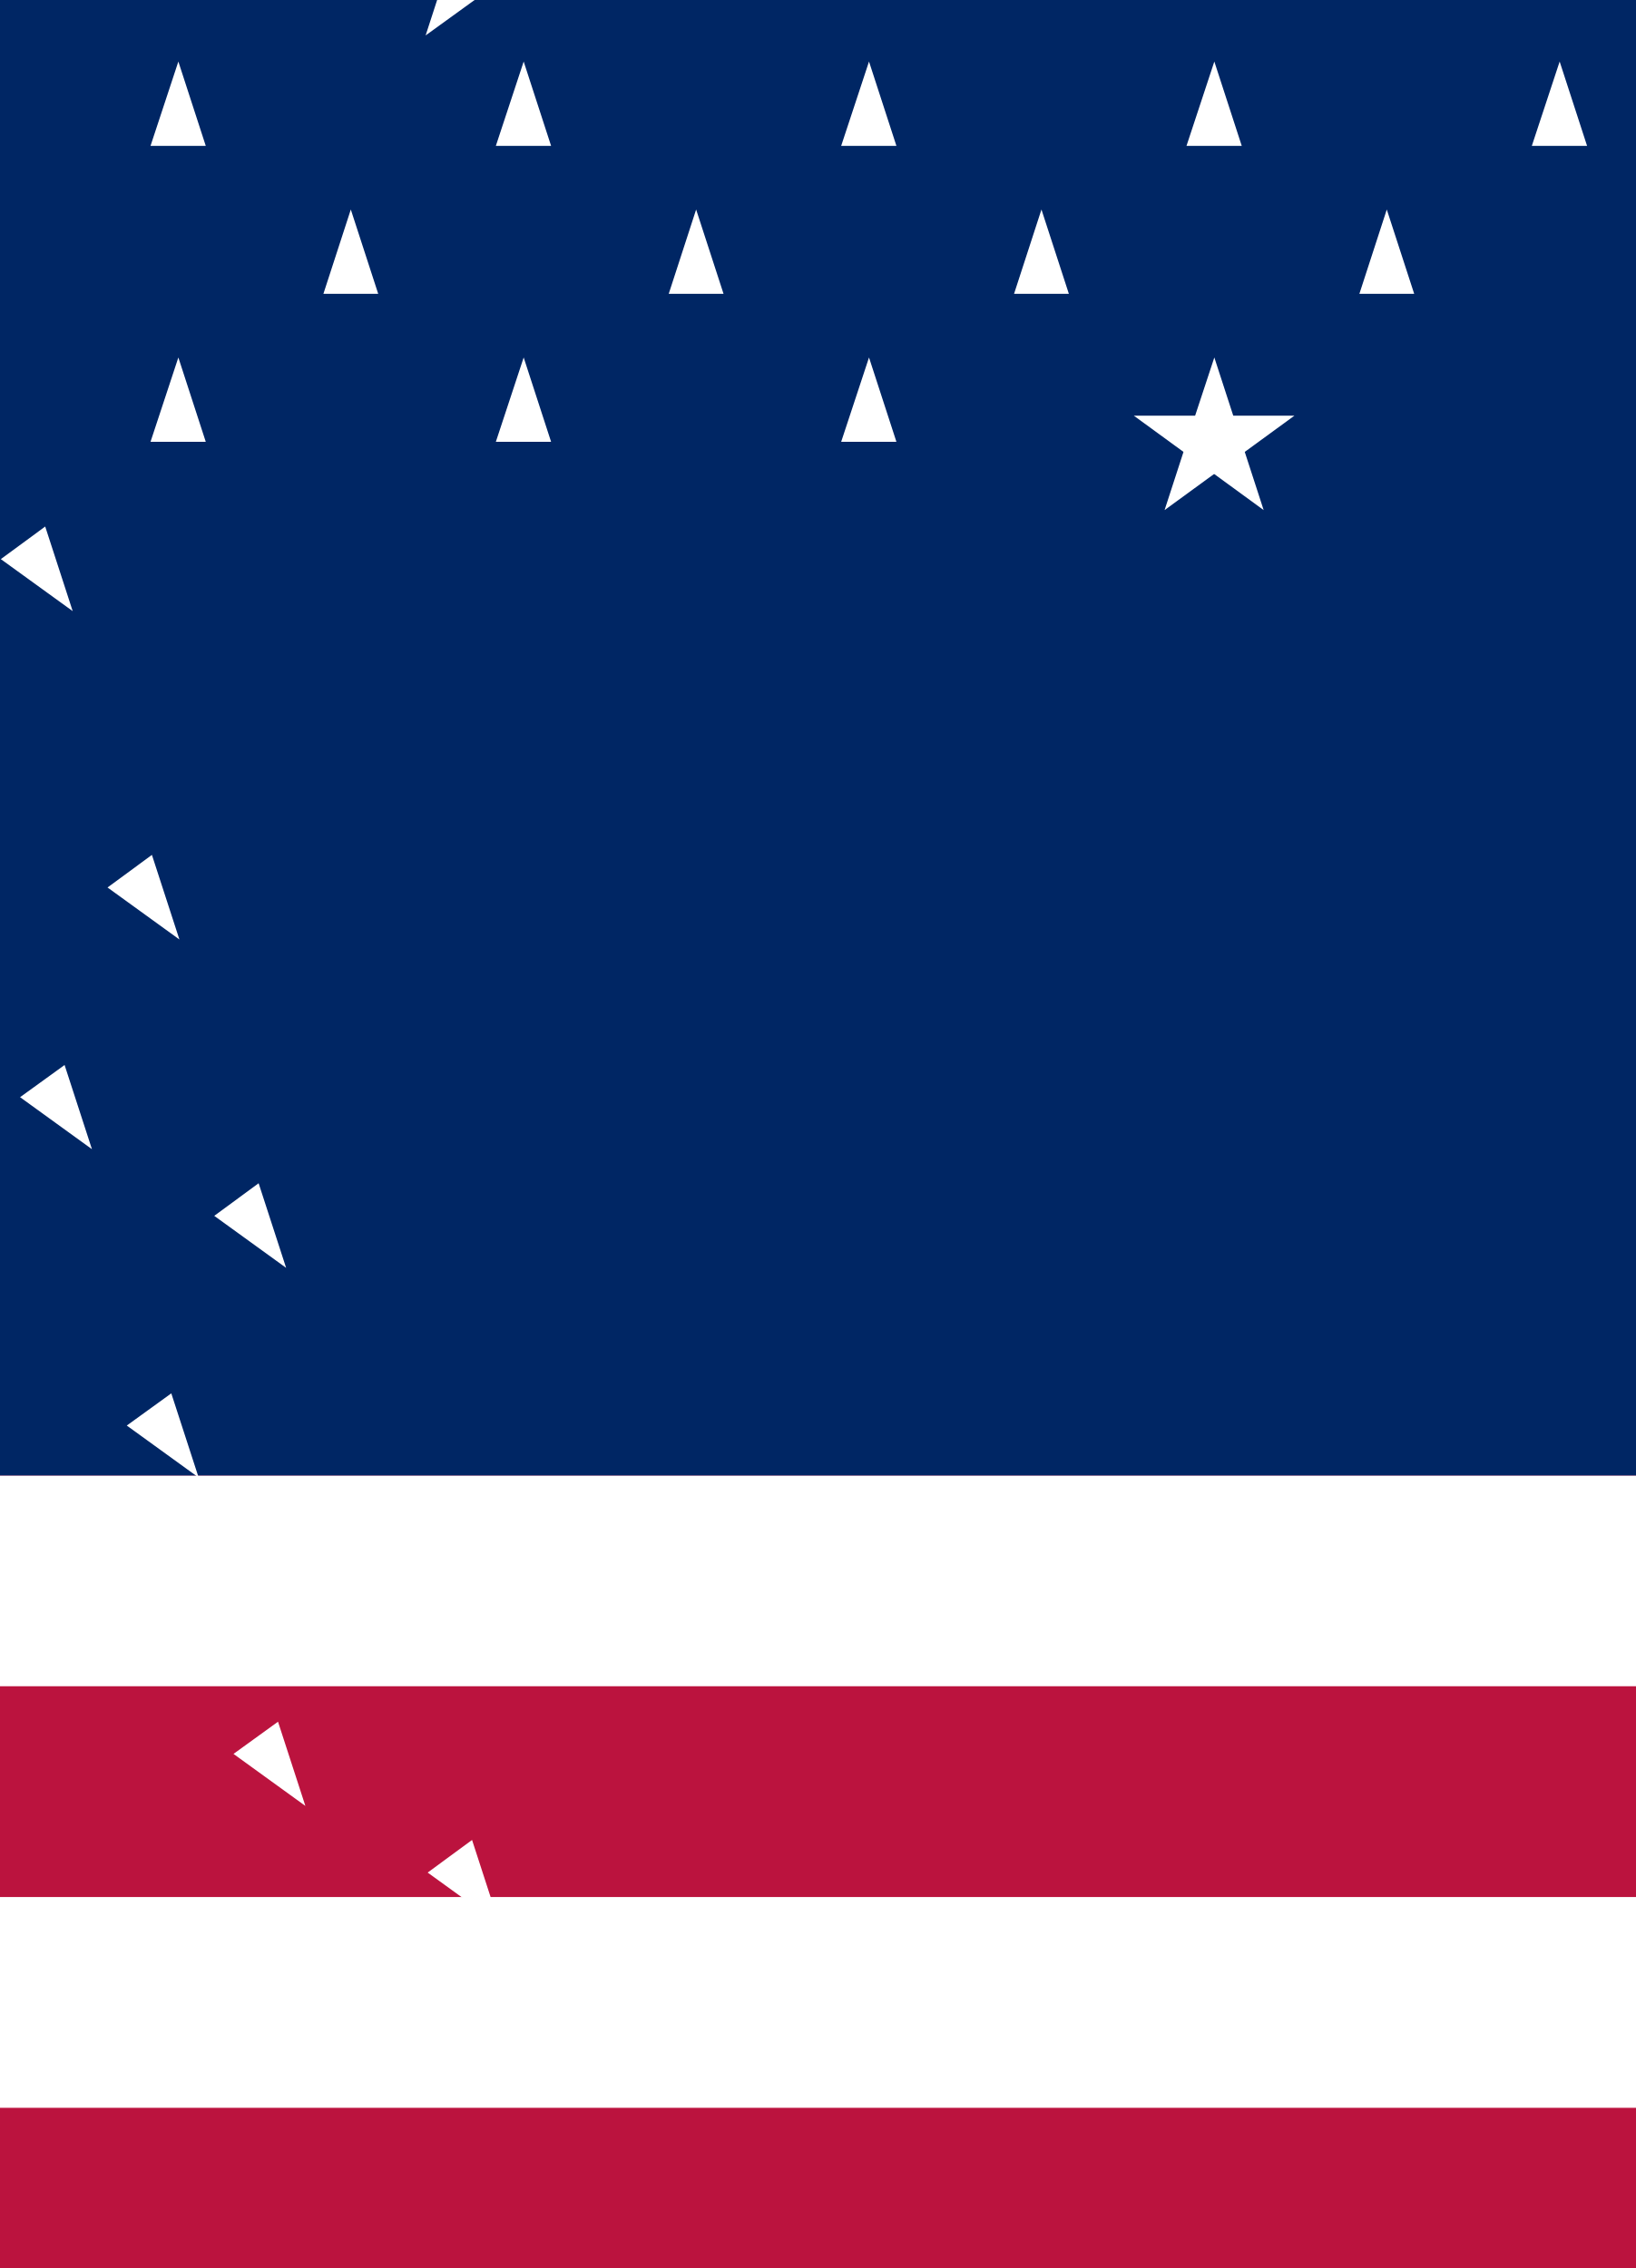
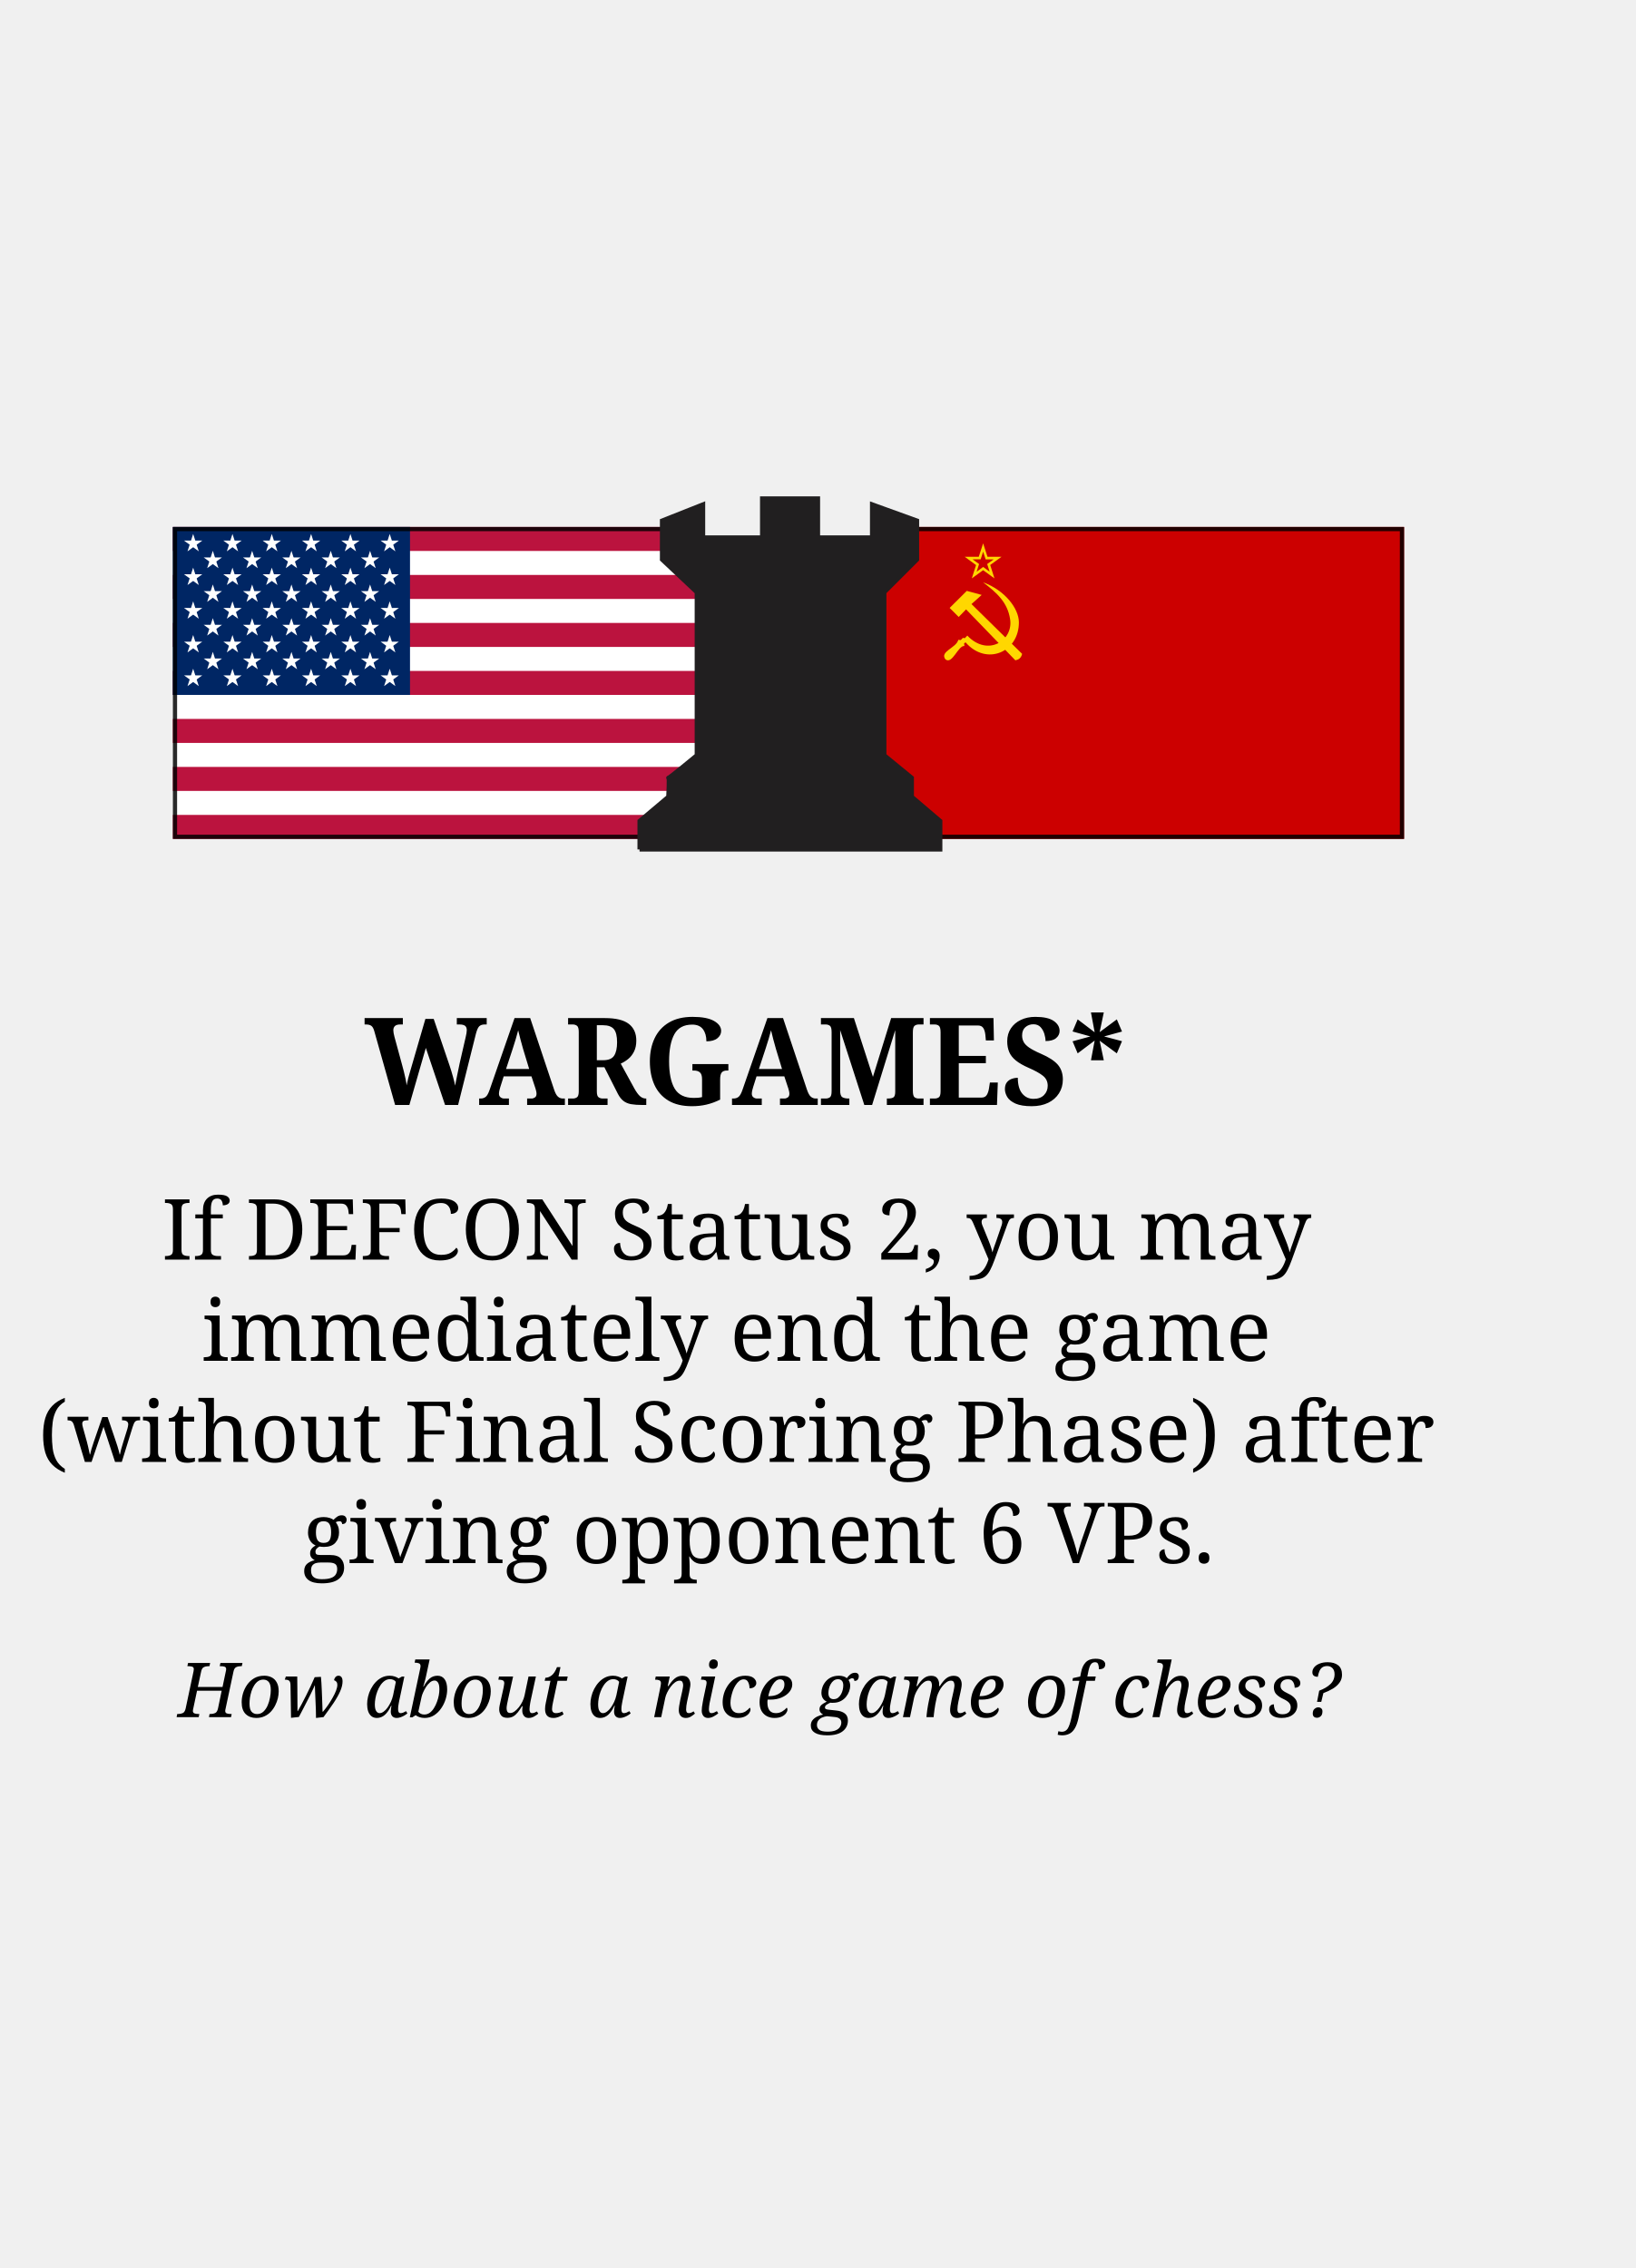
- <svg xmlns="http://www.w3.org/2000/svg" version="1.1" id="use39" x="0px" y="0px" viewBox="0 0 388 538" style="enable-background:new 0 0 388 538;" xml:space="preserve">
-   <style type="text/css">
- 	.st0{font-family:'STKaiti';}
- 	.st1{font-size:20px;}
- 	.st2{font-family:'STBaoliSC-Regular';}
- 	.st3{font-size:36px;}
- 	.st4{font-family:'AdobeSongStd-Light-GBpc-EUC-H';}
- 	.st5{font-size:18px;}
- 	.st6{fill:#FFFFFF;}
- 	.st7{fill:#BB133E;}
- 	.st8{fill:#002664;}
- 	.st9{opacity:0.837;fill:none;stroke:#000000;enable-background:new    ;}
- 	.st10{fill:#CC0000;}
- 	.st11{fill:#FFD700;}
- 	.st12{fill:#211F20;stroke:#211F20;}
- </style>
-   <g id="图层_2">
- </g>
-   <g id="svg2">
-     <text transform="matrix(1 0 0 1 79.38 298.7951)" class="st0 st1">如果核危机状态在等级2，</text>
-     <text transform="matrix(1 0 0 1 106.8299 322.7951)" class="st0 st1">你可以给对手6VP后</text>
-     <text transform="matrix(1 0 0 1 134.0001 346.7951)" class="st0 st1">立即结束游戏</text>
-     <text transform="matrix(1 0 0 1 73.9998 370.7951)" class="st0 st1">（不经过结局计分阶段）。</text>
-     <text transform="matrix(0.94 0 0 1 117.8591 262.1147)" class="st2 st3">战争游戏*</text>
-     <text transform="matrix(1 0 0 1 94.9998 407.3315)" class="st4 st5">来一场精彩对弈怎么样？</text>
-     <g>
-       <g>
-         <rect id="rect51" x="0" y="0" class="st6" width="1098.9" height="650" />
-         <g id="use53" transform="scale(0.8613087,1)">
-           <rect id="stripe" y="0" class="st7" width="1063.7" height="50" />
-         </g>
-         <g id="use55">
-           <rect id="stripe_1_" x="0" y="100" class="st7" width="1235" height="50" />
-         </g>
-         <g id="use57">
-           <rect id="stripe_2_" x="0" y="200" class="st7" width="1235" height="50" />
-         </g>
-         <g id="use59">
-           <rect id="stripe_3_" x="0" y="300" class="st7" width="1235" height="50" />
-         </g>
-         <g id="use61">
-           <rect id="stripe_4_" x="0" y="400" class="st7" width="1235" height="50" />
-         </g>
-         <g id="use63">
-           <rect id="stripe_5_" x="0" y="500" class="st7" width="1235" height="50" />
-         </g>
-         <g id="use65">
-           <rect id="stripe_6_" x="0" y="600" class="st7" width="1235" height="50" />
-         </g>
-         <rect id="rect67" x="0" y="0" class="st8" width="494" height="350" />
-         <g>
-           <g>
-             <g>
-               <g>
-                 <g>
-                   <g>
-                     <g>
-                       <g>
-                         <g>
-                           <g id="star">
-                             <g id="use8" transform="matrix(-0.809017,-0.5877853,0.5877853,-0.809017,0,0)">
-                               <polygon id="abpt" class="st6" points="47.5,38.4 30.5,50.8 37,30.8               " />
-                             </g>
-                             <g id="use10" transform="matrix(0.309017,-0.9510565,0.9510565,0.309017,0,0)">
-                               <polygon id="abpt_1_" class="st6" points="40.2,40.8 23.2,28.4 44.3,28.4               " />
-                             </g>
-                             <g id="use12">
-                               <polygon id="abpt_2_" class="st6" points="35.7,34.6 42.3,14.6 48.8,34.6               " />
-                             </g>
-                             <g id="use14" transform="matrix(0.309017,0.9510565,-0.9510565,0.309017,0,0)">
-                               <polygon id="abpt_3_" class="st6" points="40.2,28.4 61.3,28.4 44.3,40.8               " />
-                             </g>
-                             <g id="use19" transform="matrix(-0.809017,0.5877853,-0.5877853,-0.809017,0,0)">
-                               <polygon id="abpt_4_" class="st6" points="47.5,30.8 54,50.8 37,38.4               " />
-                             </g>
-                           </g>
-                           <g>
-                             <g id="star_1_">
-                               <g id="use8_1_" transform="matrix(-0.809017,-0.5877853,0.5877853,-0.809017,0,0)">
-                                 <polygon id="abpt_5_" class="st6" points="129.4,38.4 112.4,50.8 118.9,30.8                " />
-                               </g>
-                               <g id="use10_1_" transform="matrix(0.309017,-0.9510565,0.9510565,0.309017,0,0)">
-                                 <polygon id="abpt_6_" class="st6" points="122.1,40.8 105.1,28.4 126.2,28.4                " />
-                               </g>
-                               <g id="use12_1_">
-                                 <polygon id="abpt_7_" class="st6" points="117.6,34.6 124.2,14.6 130.7,34.6                " />
-                               </g>
-                               <g id="use14_1_" transform="matrix(0.309017,0.9510565,-0.9510565,0.309017,0,0)">
-                                 <polygon id="abpt_8_" class="st6" points="122.1,28.4 143.2,28.4 126.2,40.8                " />
-                               </g>
-                               <g id="use21" transform="matrix(-0.809017,0.5877853,-0.5877853,-0.809017,0,0)">
-                                 <polygon id="abpt_9_" class="st6" points="129.4,30.8 135.9,50.8 118.9,38.4                " />
-                               </g>
-                             </g>
-                             <g>
-                               <g id="star_2_">
-                                 <g id="use8_2_" transform="matrix(-0.809017,-0.5877853,0.5877853,-0.809017,0,0)">
-                                   <polygon id="abpt_10_" class="st6" points="211.3,38.4 194.3,50.8 200.8,30.8                 " />
-                                 </g>
-                                 <g id="use10_2_" transform="matrix(0.309017,-0.9510565,0.9510565,0.309017,0,0)">
-                                   <polygon id="abpt_11_" class="st6" points="204,40.8 187,28.4 208.1,28.4                 " />
-                                 </g>
-                                 <g id="use12_2_">
-                                   <polygon id="abpt_12_" class="st6" points="199.5,34.6 206.1,14.6 212.6,34.6                 " />
-                                 </g>
-                                 <g id="use14_2_" transform="matrix(0.309017,0.9510565,-0.9510565,0.309017,0,0)">
-                                   <polygon id="abpt_13_" class="st6" points="204,28.4 225.1,28.4 208.1,40.8                 " />
-                                 </g>
-                                 <g id="use23" transform="matrix(-0.809017,0.5877853,-0.5877853,-0.809017,0,0)">
-                                   <polygon id="abpt_14_" class="st6" points="211.3,30.8 217.8,50.8 200.8,38.4                 " />
-                                 </g>
-                               </g>
-                               <g>
-                                 <g id="star_3_">
-                                   <g id="use8_3_" transform="matrix(-0.809017,-0.5877853,0.5877853,-0.809017,0,0)">
-                                     <polygon id="abpt_15_" class="st6" points="293.2,38.4 276.2,50.8 282.7,30.8                  " />
-                                   </g>
-                                   <g id="use10_3_" transform="matrix(0.309017,-0.9510565,0.9510565,0.309017,0,0)">
-                                     <polygon id="abpt_16_" class="st6" points="285.9,40.8 268.9,28.4 290,28.4                  " />
-                                   </g>
-                                   <g id="use12_3_">
-                                     <polygon id="abpt_17_" class="st6" points="281.4,34.6 288,14.6 294.5,34.6                  " />
-                                   </g>
-                                   <g id="use14_3_" transform="matrix(0.309017,0.9510565,-0.9510565,0.309017,0,0)">
-                                     <polygon id="abpt_18_" class="st6" points="285.9,28.4 307,28.4 290,40.8                  " />
-                                   </g>
-                                   <g id="use25" transform="matrix(-0.809017,0.5877853,-0.5877853,-0.809017,0,0)">
-                                     <polygon id="abpt_19_" class="st6" points="293.2,30.8 299.7,50.8 282.7,38.4                  " />
-                                   </g>
-                                 </g>
-                                 <g id="abs5">
-                                   <g id="star_4_">
-                                     <g id="use8_4_" transform="matrix(-0.809017,-0.5877853,0.5877853,-0.809017,0,0)">
-                                       <polygon id="abpt_20_" class="st6" points="375.1,38.4 358.1,50.8 364.6,30.8                   " />
-                                     </g>
-                                     <g id="use10_4_" transform="matrix(0.309017,-0.9510565,0.9510565,0.309017,0,0)">
-                                       <polygon id="abpt_21_" class="st6" points="367.8,40.8 350.8,28.4 371.9,28.4                   " />
-                                     </g>
-                                     <g id="use12_4_">
-                                       <polygon id="abpt_22_" class="st6" points="363.3,34.6 369.9,14.6 376.4,34.6                   " />
-                                     </g>
-                                     <g id="use14_4_" transform="matrix(0.309017,0.9510565,-0.9510565,0.309017,0,0)">
-                                       <polygon id="abpt_23_" class="st6" points="367.8,28.4 388.9,28.4 371.9,40.8                   " />
-                                     </g>
-                                     <g id="use30" transform="matrix(-0.809017,0.5877853,-0.5877853,-0.809017,0,0)">
-                                       <polygon id="abpt_24_" class="st6" points="375.1,30.8 381.6,50.8 364.6,38.4                   " />
-                                     </g>
-                                   </g>
-                                 </g>
-                                 <g id="abs6">
-                                   <g id="star_5_">
-                                     <g id="use8_5_" transform="matrix(-0.809017,-0.5877853,0.5877853,-0.809017,0,0)">
-                                       <polygon id="abpt_25_" class="st6" points="457,38.4 440,50.8 446.5,30.8                   " />
-                                     </g>
-                                     <g id="use10_5_" transform="matrix(0.309017,-0.9510565,0.9510565,0.309017,0,0)">
-                                       <polygon id="abpt_26_" class="st6" points="449.7,40.8 432.7,28.4 453.8,28.4                   " />
-                                     </g>
-                                     <g id="use12_5_">
-                                       <polygon id="abpt_27_" class="st6" points="445.2,34.6 451.8,14.6 458.3,34.6                   " />
-                                     </g>
-                                     <g id="use14_5_" transform="matrix(0.309017,0.9510565,-0.9510565,0.309017,0,0)">
-                                       <polygon id="abpt_28_" class="st6" points="449.7,28.4 470.8,28.4 453.8,40.8                   " />
-                                     </g>
-                                     <g id="use35" transform="matrix(-0.809017,0.5877853,-0.5877853,-0.809017,0,0)">
-                                       <polygon id="abpt_29_" class="st6" points="457,30.8 463.5,50.8 446.5,38.4                   " />
-                                     </g>
-                                   </g>
-                                 </g>
-                                 <g>
-                                   <g>
-                                     <g>
-                                       <g id="star_6_">
-                                         <g id="use8_6_" transform="matrix(-0.809017,-0.5877853,0.5877853,-0.809017,0,0)">
-                                           <polygon id="abpt_30_" class="st6" points="88.5,73.5 71.4,85.9 77.9,65.9                     " />
-                                         </g>
-                                         <g id="use10_6_" transform="matrix(0.309017,-0.9510565,0.9510565,0.309017,0,0)">
-                                           <polygon id="abpt_31_" class="st6" points="81.2,75.9 64.2,63.5 85.2,63.5                     " />
-                                         </g>
-                                         <g id="use12_6_">
-                                           <polygon id="abpt_32_" class="st6" points="76.7,69.7 83.2,49.7 89.7,69.7                     " />
-                                         </g>
-                                         <g id="use14_6_" transform="matrix(0.309017,0.9510565,-0.9510565,0.309017,0,0)">
-                                           <polygon id="abpt_33_" class="st6" points="81.2,63.5 102.2,63.5 85.2,75.9                     " />
-                                         </g>
-                                         <g id="use19_1_" transform="matrix(-0.809017,0.5877853,-0.5877853,-0.809017,0,0)">
-                                           <polygon id="abpt_34_" class="st6" points="88.5,65.9 95,85.9 77.9,73.5                     " />
-                                         </g>
-                                       </g>
-                                       <g>
-                                         <g id="star_7_">
-                                           <g id="use8_7_" transform="matrix(-0.809017,-0.5877853,0.5877853,-0.809017,0,0)">
-                                             <polygon id="abpt_35_" class="st6" points="170.4,73.5 153.3,85.9 159.8,65.9                      " />
-                                           </g>
-                                           <g id="use10_7_" transform="matrix(0.309017,-0.9510565,0.9510565,0.309017,0,0)">
-                                             <polygon id="abpt_36_" class="st6" points="163.1,75.9 146.1,63.5 167.1,63.5                      " />
-                                           </g>
-                                           <g id="use12_7_">
-                                             <polygon id="abpt_37_" class="st6" points="158.6,69.7 165.1,49.7 171.6,69.7                      " />
-                                           </g>
-                                           <g id="use14_7_" transform="matrix(0.309017,0.9510565,-0.9510565,0.309017,0,0)">
-                                             <polygon id="abpt_38_" class="st6" points="163.1,63.5 184.1,63.5 167.1,75.9                      " />
-                                           </g>
-                                           <g id="use21_1_" transform="matrix(-0.809017,0.5877853,-0.5877853,-0.809017,0,0)">
-                                             <polygon id="abpt_39_" class="st6" points="170.4,65.9 176.9,85.9 159.8,73.5                      " />
-                                           </g>
-                                         </g>
-                                         <g>
-                                           <g id="star_8_">
-                                             <g id="use8_8_" transform="matrix(-0.809017,-0.5877853,0.5877853,-0.809017,0,0)">
-                                               <polygon id="abpt_40_" class="st6" points="252.3,73.5 235.2,85.9 241.7,65.9                       " />
-                                             </g>
-                                             <g id="use10_8_" transform="matrix(0.309017,-0.9510565,0.9510565,0.309017,0,0)">
-                                               <polygon id="abpt_41_" class="st6" points="245,75.9 228,63.5 249,63.5                       " />
-                                             </g>
-                                             <g id="use12_8_">
-                                               <polygon id="abpt_42_" class="st6" points="240.5,69.7 247,49.7 253.5,69.7                       " />
-                                             </g>
-                                             <g id="use14_8_" transform="matrix(0.309017,0.9510565,-0.9510565,0.309017,0,0)">
-                                               <polygon id="abpt_43_" class="st6" points="245,63.5 266,63.5 249,75.9                       " />
-                                             </g>
-                                             <g id="use23_1_" transform="matrix(-0.809017,0.5877853,-0.5877853,-0.809017,0,0)">
-                                               <polygon id="abpt_44_" class="st6" points="252.3,65.9 258.8,85.9 241.7,73.5                       " />
-                                             </g>
-                                           </g>
-                                           <g>
-                                             <g id="star_9_">
-                                               <g id="use8_9_" transform="matrix(-0.809017,-0.5877853,0.5877853,-0.809017,0,0)">
-                                                 <polygon id="abpt_45_" class="st6" points="334.2,73.5 317.1,85.9 323.6,65.9                        " />
-                                               </g>
-                                               <g id="use10_9_" transform="matrix(0.309017,-0.9510565,0.9510565,0.309017,0,0)">
-                                                 <polygon id="abpt_46_" class="st6" points="326.9,75.9 309.9,63.5 330.9,63.5                        " />
-                                               </g>
-                                               <g id="use12_9_">
-                                                 <polygon id="abpt_47_" class="st6" points="322.4,69.7 328.9,49.7 335.4,69.7                        " />
-                                               </g>
-                                               <g id="use14_9_" transform="matrix(0.309017,0.9510565,-0.9510565,0.309017,0,0)">
-                                                 <polygon id="abpt_48_" class="st6" points="326.9,63.5 347.9,63.5 330.9,75.9                        " />
-                                               </g>
-                                               <g id="use25_1_" transform="matrix(-0.809017,0.5877853,-0.5877853,-0.809017,0,0)">
-                                                 <polygon id="abpt_49_" class="st6" points="334.2,65.9 340.7,85.9 323.6,73.5                        " />
-                                               </g>
-                                             </g>
-                                             <g id="abs5_1_">
-                                               <g id="star_10_">
-                                                 <g id="use8_10_" transform="matrix(-0.809017,-0.5877853,0.5877853,-0.809017,0,0)">
-                                                   <polygon id="abpt_50_" class="st6" points="416.1,73.5 399,85.9 405.5,65.9                         " />
-                                                 </g>
-                                                 <g id="use10_10_" transform="matrix(0.309017,-0.9510565,0.9510565,0.309017,0,0)">
-                                                   <polygon id="abpt_51_" class="st6" points="408.8,75.9 391.8,63.5 412.8,63.5                         " />
-                                                 </g>
-                                                 <g id="use12_10_">
-                                                   <polygon id="abpt_52_" class="st6" points="404.3,69.7 410.8,49.7 417.3,69.7                         " />
-                                                 </g>
-                                                 <g id="use14_10_" transform="matrix(0.309017,0.9510565,-0.9510565,0.309017,0,0)">
-                                                   <polygon id="abpt_53_" class="st6" points="408.8,63.5 429.8,63.5 412.8,75.9                         " />
-                                                 </g>
-                                                 <g id="use37" transform="matrix(-0.809017,0.5877853,-0.5877853,-0.809017,0,0)">
-                                                   <polygon id="abpt_54_" class="st6" points="416.1,65.9 422.6,85.9 405.5,73.5                         " />
-                                                 </g>
-                                               </g>
-                                             </g>
-                                             <g>
-                                               <g>
-                                                 <g>
-                                                   <g>
-                                                     <g>
-                                                       <g id="star_11_">
-                                                         <g id="use8_11_" transform="matrix(-0.809017,-0.5877853,0.5877853,-0.809017,0,0)">
-                                                           <polygon id="abpt_55_" class="st6" points="47.5,108.6 30.5,121 37,101                                                           " />
-                                                         </g>
-                                                         <g id="use10_11_" transform="matrix(0.309017,-0.9510565,0.9510565,0.309017,0,0)">
-                                                           <polygon id="abpt_56_" class="st6" points="40.2,111 23.2,98.6 44.3,98.6                                                           " />
-                                                         </g>
-                                                         <g id="use12_11_">
-                                                           <polygon id="abpt_57_" class="st6" points="35.7,104.8 42.3,84.8 48.8,104.8                                                           " />
-                                                         </g>
-                                                         <g id="use14_11_" transform="matrix(0.309017,0.9510565,-0.9510565,0.309017,0,0)">
-                                                           <polygon id="abpt_58_" class="st6" points="40.2,98.6 61.3,98.6 44.3,111                                                           " />
-                                                         </g>
-                                                         <g id="use19_2_" transform="matrix(-0.809017,0.5877853,-0.5877853,-0.809017,0,0)">
-                                                           <polygon id="abpt_59_" class="st6" points="47.5,101 54,121 37,108.6                             " />
-                                                         </g>
-                                                       </g>
-                                                       <g id="abx4">
-                                                         <g id="star_12_">
-                                                           <g id="use8_12_" transform="matrix(-0.809017,-0.5877853,0.5877853,-0.809017,0,0)">
-                                                             <polygon id="abpt_60_" class="st6" points="129.4,108.6 112.4,121 118.9,101                                                             " />
-                                                           </g>
-                                                           <g id="use10_12_" transform="matrix(0.309017,-0.9510565,0.9510565,0.309017,0,0)">
-                                                             <polygon id="abpt_61_" class="st6" points="122.1,111 105.1,98.6 126.2,98.6                                                             " />
-                                                           </g>
-                                                           <g id="use12_12_">
-                                                             <polygon id="abpt_62_" class="st6" points="117.6,104.8 124.2,84.8 130.7,104.8                                                             " />
-                                                           </g>
-                                                           <g id="use14_12_" transform="matrix(0.309017,0.9510565,-0.9510565,0.309017,0,0)">
-                                                             <polygon id="abpt_63_" class="st6" points="122.1,98.6 143.2,98.6 126.2,111                                                             " />
-                                                           </g>
-                                                           <g id="use21_2_" transform="matrix(-0.809017,0.5877853,-0.5877853,-0.809017,0,0)">
-                                                             <polygon id="abpt_64_" class="st6" points="129.4,101 135.9,121 118.9,108.6                                                             " />
-                                                           </g>
-                                                         </g>
-                                                         <g id="use35_1_">
-                                                           <g id="star_13_">
-                                                             <g id="use8_13_" transform="matrix(-0.809017,-0.5877853,0.5877853,-0.809017,0,0)">
-                                                               <polygon id="abpt_65_" class="st6" points="211.3,108.6 194.3,121 200.8,101                                                               " />
-                                                             </g>
-                                                             <g id="use10_13_" transform="matrix(0.309017,-0.9510565,0.9510565,0.309017,0,0)">
-                                                               <polygon id="abpt_66_" class="st6" points="204,111 187,98.6 208.1,98.6                                                               " />
-                                                             </g>
-                                                             <g id="use12_13_">
-                                                               <polygon id="abpt_67_" class="st6" points="199.5,104.8 206.1,84.8 212.6,104.8                                                               " />
-                                                             </g>
-                                                             <g id="use14_13_" transform="matrix(0.309017,0.9510565,-0.9510565,0.309017,0,0)">
-                                                               <polygon id="abpt_68_" class="st6" points="204,98.6 225.1,98.6 208.1,111                                                               " />
-                                                             </g>
-                                                             <g id="use23_2_" transform="matrix(-0.809017,0.5877853,-0.5877853,-0.809017,0,0)">
-                                                               <polygon id="abpt_69_" class="st6" points="211.3,101 217.8,121 200.8,108.6                                                               " />
-                                                             </g>
-                                                           </g>
-                                                           <g id="use27">
-                                                             <g id="star_14_">
-                                                               <polygon id="abpt_70_" class="st6" points="293.2,108.6 276.2,121 282.7,101                                                               " />
-                                                               <polygon id="abpt_71_" class="st6" points="285.9,111 268.9,98.6 290,98.6                                                               " />
-                                                               <polygon id="abpt_72_" class="st6" points="281.4,104.8 288,84.8 294.5,104.8                                                               " />
-                                                               <polygon id="abpt_73_" class="st6" points="285.9,98.6 307,98.6 290,111                                                               " />
-                                                               <polygon id="abpt_74_" class="st6" points="293.2,101 299.7,121 282.7,108.6                                                               " />
-                                                             </g>
-                                                             <g id="abs5_2_">
- 																													</g>
-                                                           </g>
-                                                           <g id="use30_1_">
-                                                             <g id="star_15_">
-                                                               <polygon id="abpt_75_" class="st6" points="457,108.6 440,121 446.5,101                                                               " />
-                                                               <polygon id="abpt_76_" class="st6" points="449.7,111 432.7,98.6 453.8,98.6                                                               " />
-                                                               <polygon id="abpt_77_" class="st6" points="445.2,104.8 451.8,84.8 458.3,104.8                                                               " />
-                                                               <polygon id="abpt_78_" class="st6" points="449.7,98.6 470.8,98.6 453.8,111                                                               " />
-                                                               <polygon id="abpt_79_" class="st6" points="457,101 463.5,121 446.5,108.6                                                               " />
-                                                             </g>
-                                                           </g>
-                                                           <g id="use23_3_">
-                                                             <g id="use27_1_">
- 																													</g>
-                                                           </g>
-                                                           <g id="use48">
-                                                             <g id="use41">
- 																													</g>
-                                                             <g id="use37_1_">
- 																													</g>
-                                                           </g>
-                                                         </g>
-                                                         <rect id="rect5795" x="27222" y="81750.1" class="st9" width="80600.1" height="47450.1" />
-                                                       </g>
-                                                       <g id="g6610">
-                                                         <g id="g5789" transform="matrix(0.2466667,0,0,0.2466667,208.5,124.5)">
-                                                           <rect id="rect4" x="548264.2" y="329596.6" class="st10" width="329391.9" height="195000" />
-                                                           <path id="hammer" class="st11" d="M593651.8,380214.1l5655,5655l4615-4745                              c10270,10595,20540,21255,30810,31850c2275-520,3510-1430,4225-4030l-31655-31135l6370-5720l-9295-2535                              L593651.8,380214.1L593651.8,380214.1z" />
-                                                           <path id="star-9" class="st11" d="M611851.8,348234.1h-8775l7085,5200l-2665,8320l7085-5135l7085,5135                              l-2665-8385l7085-5135h-8775l-2730-8384.5v-0.5L611851.8,348234.1L611851.8,348234.1z                               M614581.8,345049.1l1560,4810h5005l-4030,2925l1534.8,4781l-4069.8-2959.8l-4069.8,2988.8l1534.8-4810                              l-4030-2944.5h5018L614581.8,345049.1L614581.8,345049.1L614581.8,345049.1z" />
-                                                           <path id="sichel" class="st11" d="M614646.8,364224.1c13650,5005,22230,16445,22282,24895                              c143,18655-20202,27625-33332,12610l-910,650l195,1625c-3965-390-7540,11765-11830,8385                              c-3900-4940,6890-7215,7995-12220l1560,130l1300-1365l1235,195l1560-1625                              c12805,13520,28990,3055,26715-10400c-1625-10335-8125-16250-16835-22880H614646.8L614646.8,364224.1                              L614646.8,364224.1L614646.8,364224.1L614646.8,364224.1L614646.8,364224.1L614646.8,364224.1z" />
-                                                         </g>
-                                                         <rect id="rect6608" x="135772.2" y="81750.1" class="st9" width="80600.1" height="47450.1" />
-                                                       </g>
-                                                       <path id="path6654" class="st12" d="M98840,131150.2h46357.2v-4387.5l-4387.5-3737.5v-2925                            l-4240.2-3473.3V91500.1l5045.1-5045.1v-6004.9l-6929.5-2506.8v5106.8h-8337.9v-6012.5h-8612.5v6012.5                            h-9100v-5106.8l-6333.8,2506.8V86455l5360.7,5045.1v25126.7c0,0-4570,3787.8-4388.4,3473.3                            c181.5-314.4,0,2925,0,2925l-4433.1,3737.5V131150.2z" />
-                                                     </g>
-                                                   </g>
-                                                 </g>
-                                               </g>
-                                             </g>
-                                           </g>
-                                         </g>
-                                       </g>
-                                     </g>
-                                   </g>
-                                 </g>
-                               </g>
-                             </g>
-                           </g>
-                         </g>
-                       </g>
-                     </g>
-                   </g>
-                 </g>
-               </g>
-             </g>
-           </g>
-         </g>
-       </g>
+ <svg xmlns="http://www.w3.org/2000/svg" xmlns:xlink="http://www.w3.org/1999/xlink" version="1.1" width="388" height="538" id="svg2">
+   <defs id="defs6">
+     <rect width="1235" height="50" x="0" y="0" id="stripe" style="fill:#bb133e" />
+     <g id="abcu">
+       <use id="use44" x="0" y="-0.216" width="1235" height="650" xlink:href="#abx4" />
+       <use id="use46" x="0" y="0" width="1235" height="650" xlink:href="#abx4" />
+       <use id="use48" x="0" y="0.216" width="1235" height="650" xlink:href="#abs6" />
    </g>
+     <g id="abx4">
+       <use id="use35" x="0" y="0" width="1235" height="650" xlink:href="#abs6" />
+       <use id="use37" x="0" y="0.054" width="1235" height="650" xlink:href="#abs5" />
+       <use id="use39" x="0" y="0.108" width="1235" height="650" xlink:href="#abs6" />
+       <use id="use41" x="0" y="0.162" width="1235" height="650" xlink:href="#abs5" />
+     </g>
+     <g id="abs6">
+       <use id="use30" x="-0.063" y="0" width="1235" height="650" xlink:href="#abs5" />
+       <use id="use32" x="0.315" y="0" width="1235" height="650" xlink:href="#star" />
+     </g>
+     <g id="abs5">
+       <use id="use19" x="-0.252" y="0" width="1235" height="650" xlink:href="#star" />
+       <use id="use21" x="-0.126" y="0" width="1235" height="650" xlink:href="#star" />
+       <use id="use23" x="0" y="0" width="1235" height="650" xlink:href="#star" />
+       <use id="use25" x="0.126" y="0" width="1235" height="650" xlink:href="#star" />
+       <use id="use27" x="0.252" y="0" width="1235" height="650" xlink:href="#star" />
+     </g>
+     <g id="star">
+       <use transform="matrix(-0.809017,-0.5877853,0.5877853,-0.809017,0,0)" id="use8" x="0" y="0" width="1235" height="650" xlink:href="#abpt" />
+       <use transform="matrix(0.309017,-0.9510565,0.9510565,0.309017,0,0)" id="use10" x="0" y="0" width="1235" height="650" xlink:href="#abpt" />
+       <use id="use12" x="0" y="0" width="1235" height="650" xlink:href="#abpt" />
+       <use transform="matrix(0.309017,0.9510565,-0.9510565,0.309017,0,0)" id="use14" x="0" y="0" width="1235" height="650" xlink:href="#abpt" />
+       <use transform="matrix(-0.809017,0.5877853,-0.5877853,-0.809017,0,0)" id="use16" x="0" y="0" width="1235" height="650" xlink:href="#abpt" />
+     </g>
+     <polygon points="-0.162,0 0,-0.5 0.162,0 " transform="scale(0.0616,0.0616)" id="abpt" style="fill:#ffffff" />
+   </defs>
+   <text x="187.671" y="298.795" id="text2975" xml:space="preserve" style="font-size:20px;font-style:normal;font-variant:normal;font-weight:normal;font-stretch:normal;text-align:center;line-height:120%;writing-mode:lr-tb;text-anchor:middle;fill:#000000;fill-opacity:1;stroke:none;font-family:Georgia;-inkscape-font-specification:Georgia">
+     <tspan x="187.671" y="298.795" id="tspan2870">If DEFCON Status 2, you may</tspan>
+     <tspan x="187.671" y="322.795" id="tspan2872">immediately end the game</tspan>
+     <tspan x="187.671" y="346.795" id="tspan2874">(without Final Scoring Phase) after</tspan>
+     <tspan x="187.671" y="370.795" id="tspan2876">giving opponent 6 VPs.</tspan>
+   </text>
+   <text x="193.232" y="254.132" transform="scale(0.9695434,1.031413)" id="text4245" xml:space="preserve" style="font-size:28px;font-style:normal;font-variant:normal;font-weight:bold;font-stretch:normal;text-align:center;line-height:120%;writing-mode:lr-tb;text-anchor:middle;fill:#000000;fill-opacity:1;stroke:none;font-family:Georgia;-inkscape-font-specification:Georgia Bold">
+     <tspan x="193.232" y="254.132" id="tspan4567" style="font-size:28px;font-style:normal;font-variant:normal;font-weight:bold;font-stretch:normal;text-align:center;line-height:120%;writing-mode:lr-tb;text-anchor:middle;font-family:Georgia;-inkscape-font-specification:Georgia Bold">WARGAMES*</tspan>
+   </text>
+   <text x="187.096" y="407.331" id="text3851" xml:space="preserve" style="font-size:18px;font-style:italic;font-variant:normal;font-weight:normal;font-stretch:normal;text-align:center;line-height:125%;writing-mode:lr-tb;text-anchor:middle;fill:#000000;font-family:Georgia;-inkscape-font-specification:Georgia Italic">
+     <tspan x="187.096" y="407.331" id="tspan2882">How about a nice game of chess?</tspan>
+   </text>
+   <g id="g6618">
+     <g transform="matrix(0.1138461,0,0,0.1138461,41,125)" id="g5713">
+       <rect width="1098.851" height="650" x="0" y="0" id="rect51" style="fill:#ffffff" />
+       <use transform="scale(0.8613087,1)" id="use53" x="0" y="0" width="1235" height="650" xlink:href="#stripe" />
+       <use id="use55" x="0" y="100" width="1235" height="650" xlink:href="#stripe" />
+       <use id="use57" x="0" y="200" width="1235" height="650" xlink:href="#stripe" />
+       <use id="use59" x="0" y="300" width="1235" height="650" xlink:href="#stripe" />
+       <use id="use61" x="0" y="400" width="1235" height="650" xlink:href="#stripe" />
+       <use id="use63" x="0" y="500" width="1235" height="650" xlink:href="#stripe" />
+       <use id="use65" x="0" y="600" width="1235" height="650" xlink:href="#stripe" />
+       <rect width="494" height="350" x="0" y="0" id="rect67" style="fill:#002664" />
+       <use transform="matrix(650,0,0,650,247,175)" id="use69" x="0" y="0" width="1235" height="650" xlink:href="#abcu" />
+     </g>
+     <rect width="124" height="73" x="41.5" y="125.5" id="rect5795" style="opacity:0.837;fill:none;stroke:#000000;stroke-width:1;stroke-opacity:1" />
  </g>
+   <g id="g6610">
+     <g transform="matrix(0.2466667,0,0,0.2466667,208.5,124.5)" id="g5789">
+       <rect width="506.757" height="300" x="-2.027" y="2.027" id="rect4" style="fill:#cc0000;stroke:none" />
+       <path d="m 67.8,79.9 8.7,8.7 7.1,-7.3 c 15.8,16.3 31.6,32.7 47.4,49 3.5,-0.8 5.4,-2.2 6.5,-6.2 L 88.8,76.2 98.6,67.4 84.3,63.5 67.8,79.9 l 0,0 z" id="hammer" style="fill:#ffd700" />
+       <path d="m 95.8,30.7 -13.5,0 10.9,8 -4.1,12.8 10.9,-7.9 10.9,7.9 -4.1,-12.9 10.9,-7.9 -13.5,0 -4.2,-12.899 0,-8e-4 -4.2,12.9 z m 4.2,-4.9 2.4,7.4 7.7,0 -6.2,4.5 2.361,7.355 L 100,40.502 93.739,45.1 96.1,37.7 l -6.2,-4.53 7.72,0 2.38,-7.37 0,0 z" id="star-9" style="fill:#ffd700" />
+       <path d="m 100.1,55.3 c 21,7.7 34.2,25.3 34.28,38.3 0.22,28.7 -31.08,42.5 -51.28,19.4 l -1.4,1 0.3,2.5 c -6.1,-0.6 -11.6,18.1 -18.2,12.9 -6,-7.6 10.6,-11.1 12.3,-18.8 l 2.4,0.2 2,-2.1 1.9,0.3 2.4,-2.5 c 19.7,20.8 44.6,4.7 41.1,-16 -2.5,-15.9 -12.5,-25 -25.9,-35.2 l 0.1,0 0,0 0,0 0,0 0,0 0,0 z" id="sichel" style="fill:#ffd700" />
+     </g>
+     <rect width="124" height="73" x="208.5" y="125.5" id="rect6608" style="opacity:0.837;fill:none;stroke:#000000;stroke-width:1;stroke-opacity:1" />
+   </g>
+   <path d="m 151.681,201.5 71.319,0 0,-6.75 -6.75,-5.75 0,-4.5 -6.523,-5.344 0,-38.656 7.762,-7.762 0,-9.238 -10.661,-3.857 0,7.857 -12.828,0 0,-9.25 -13.25,0 0,9.25 -14,0 0,-7.857 -9.744,3.857 0,9.238 8.247,7.762 0,38.656 c 0,0 -7.031,5.827 -6.751,5.344 0.279,-0.484 0,4.5 0,4.5 l -6.82,5.75 0,6.75 z" id="path6654" style="fill:#211f20;fill-opacity:1;stroke:#211f20;stroke-width:1px;stroke-linecap:butt;stroke-linejoin:miter;stroke-opacity:1" />
</svg>
